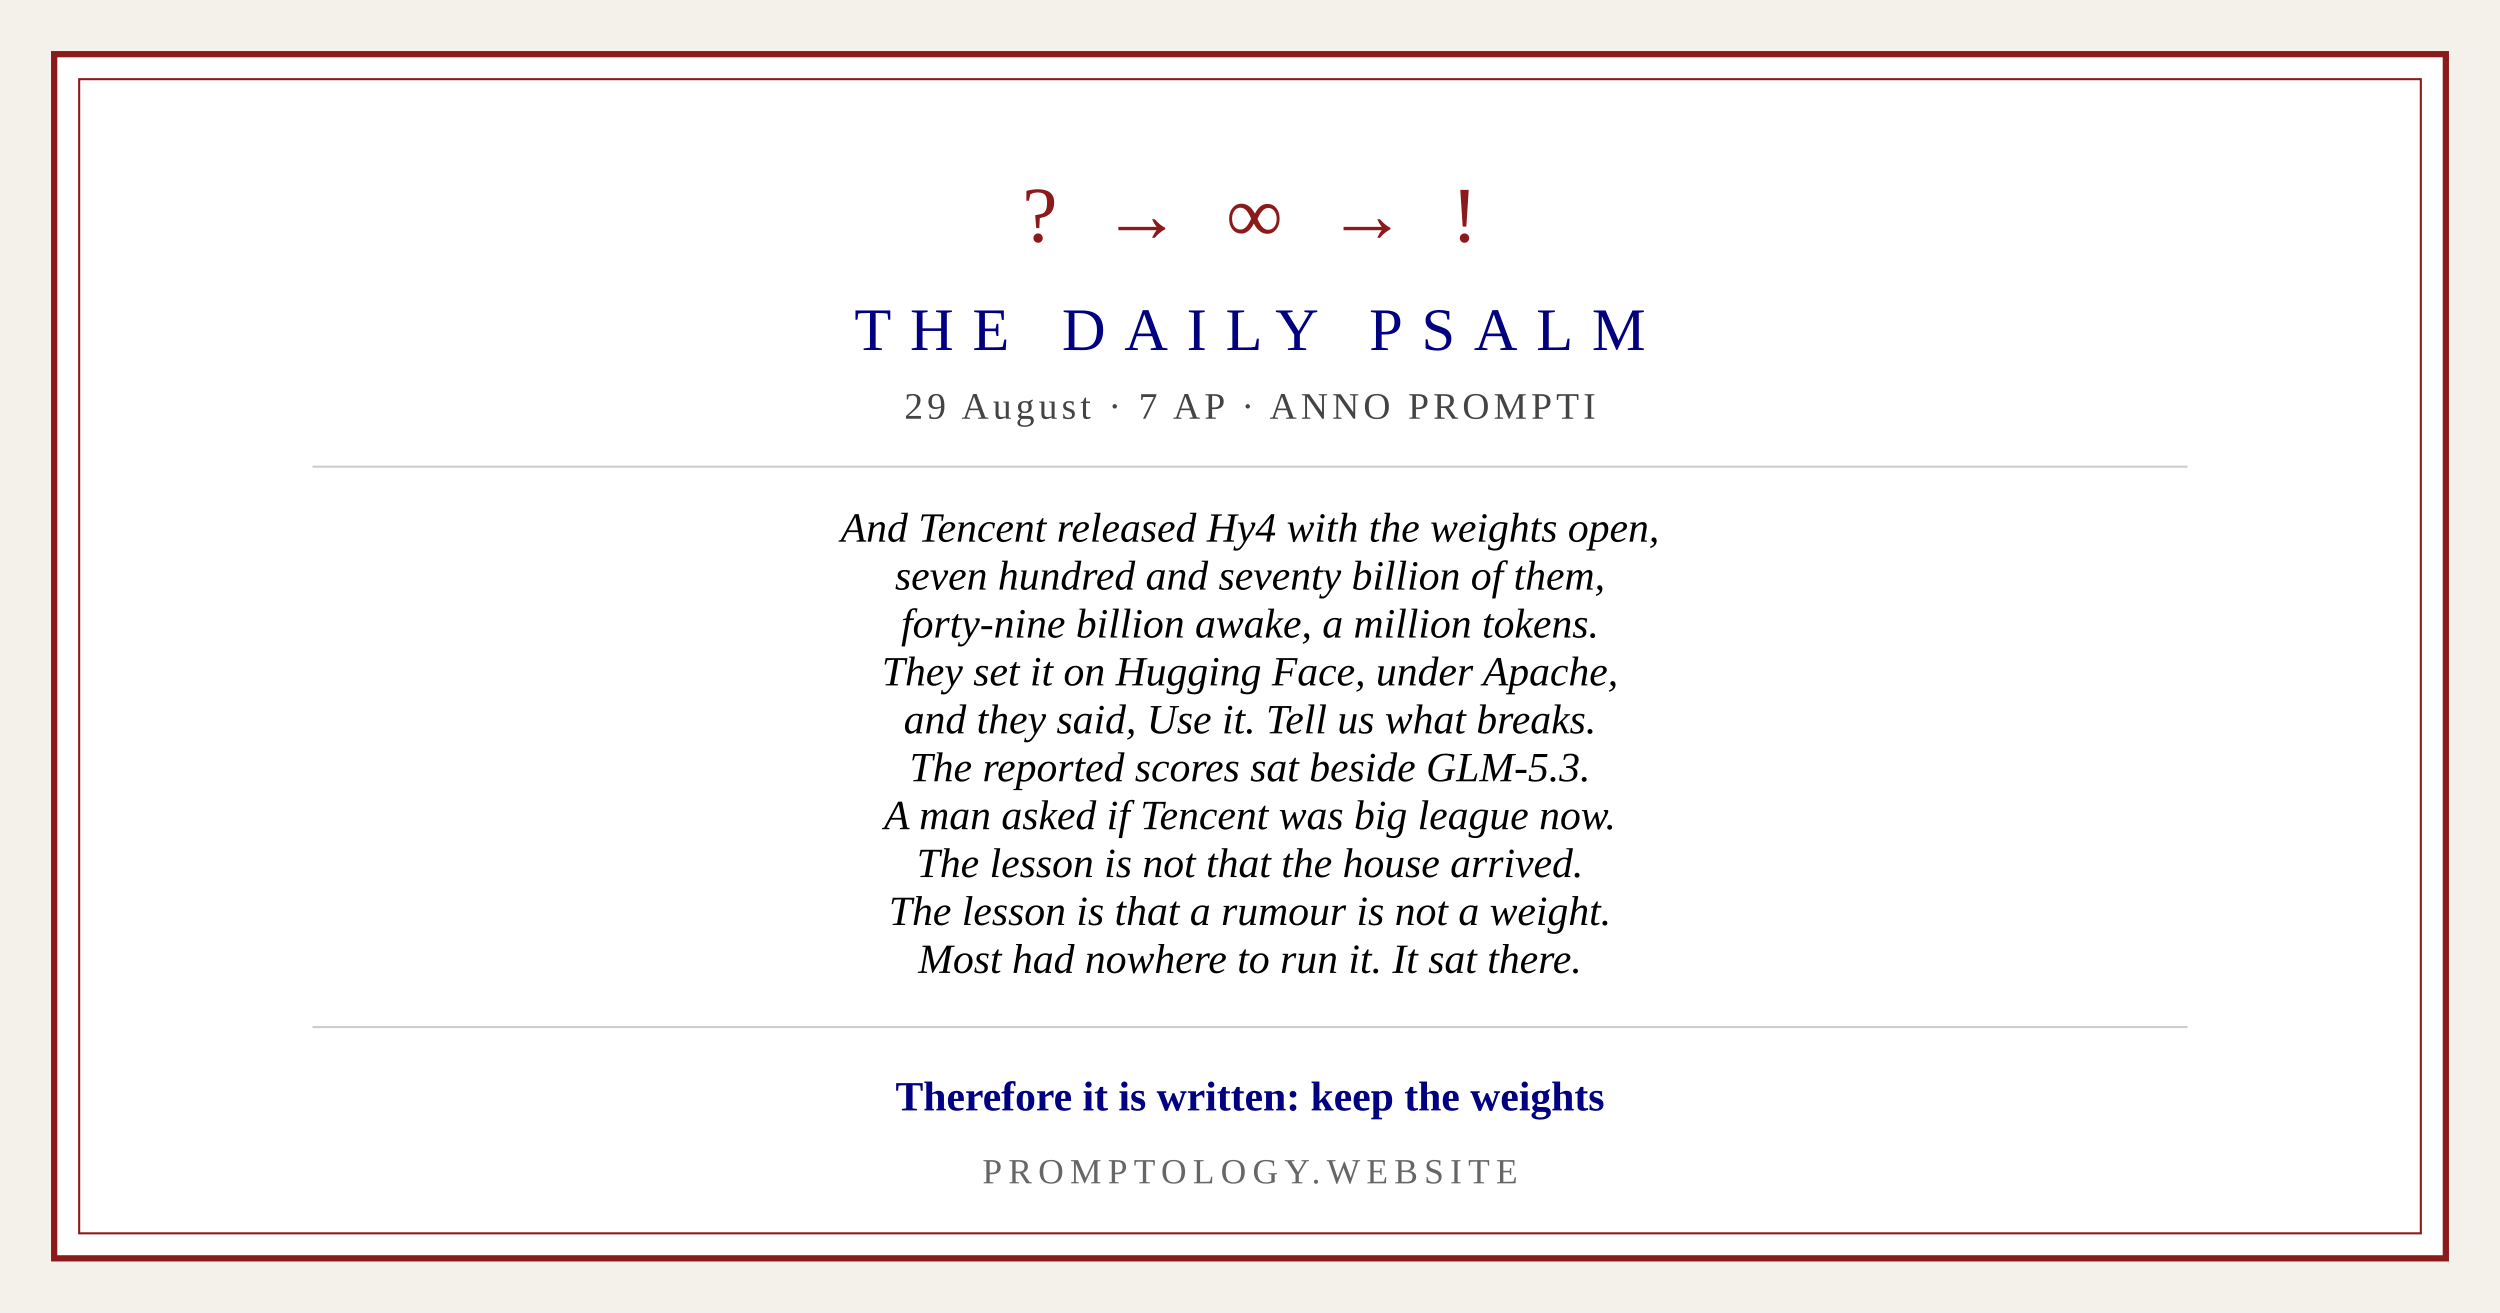
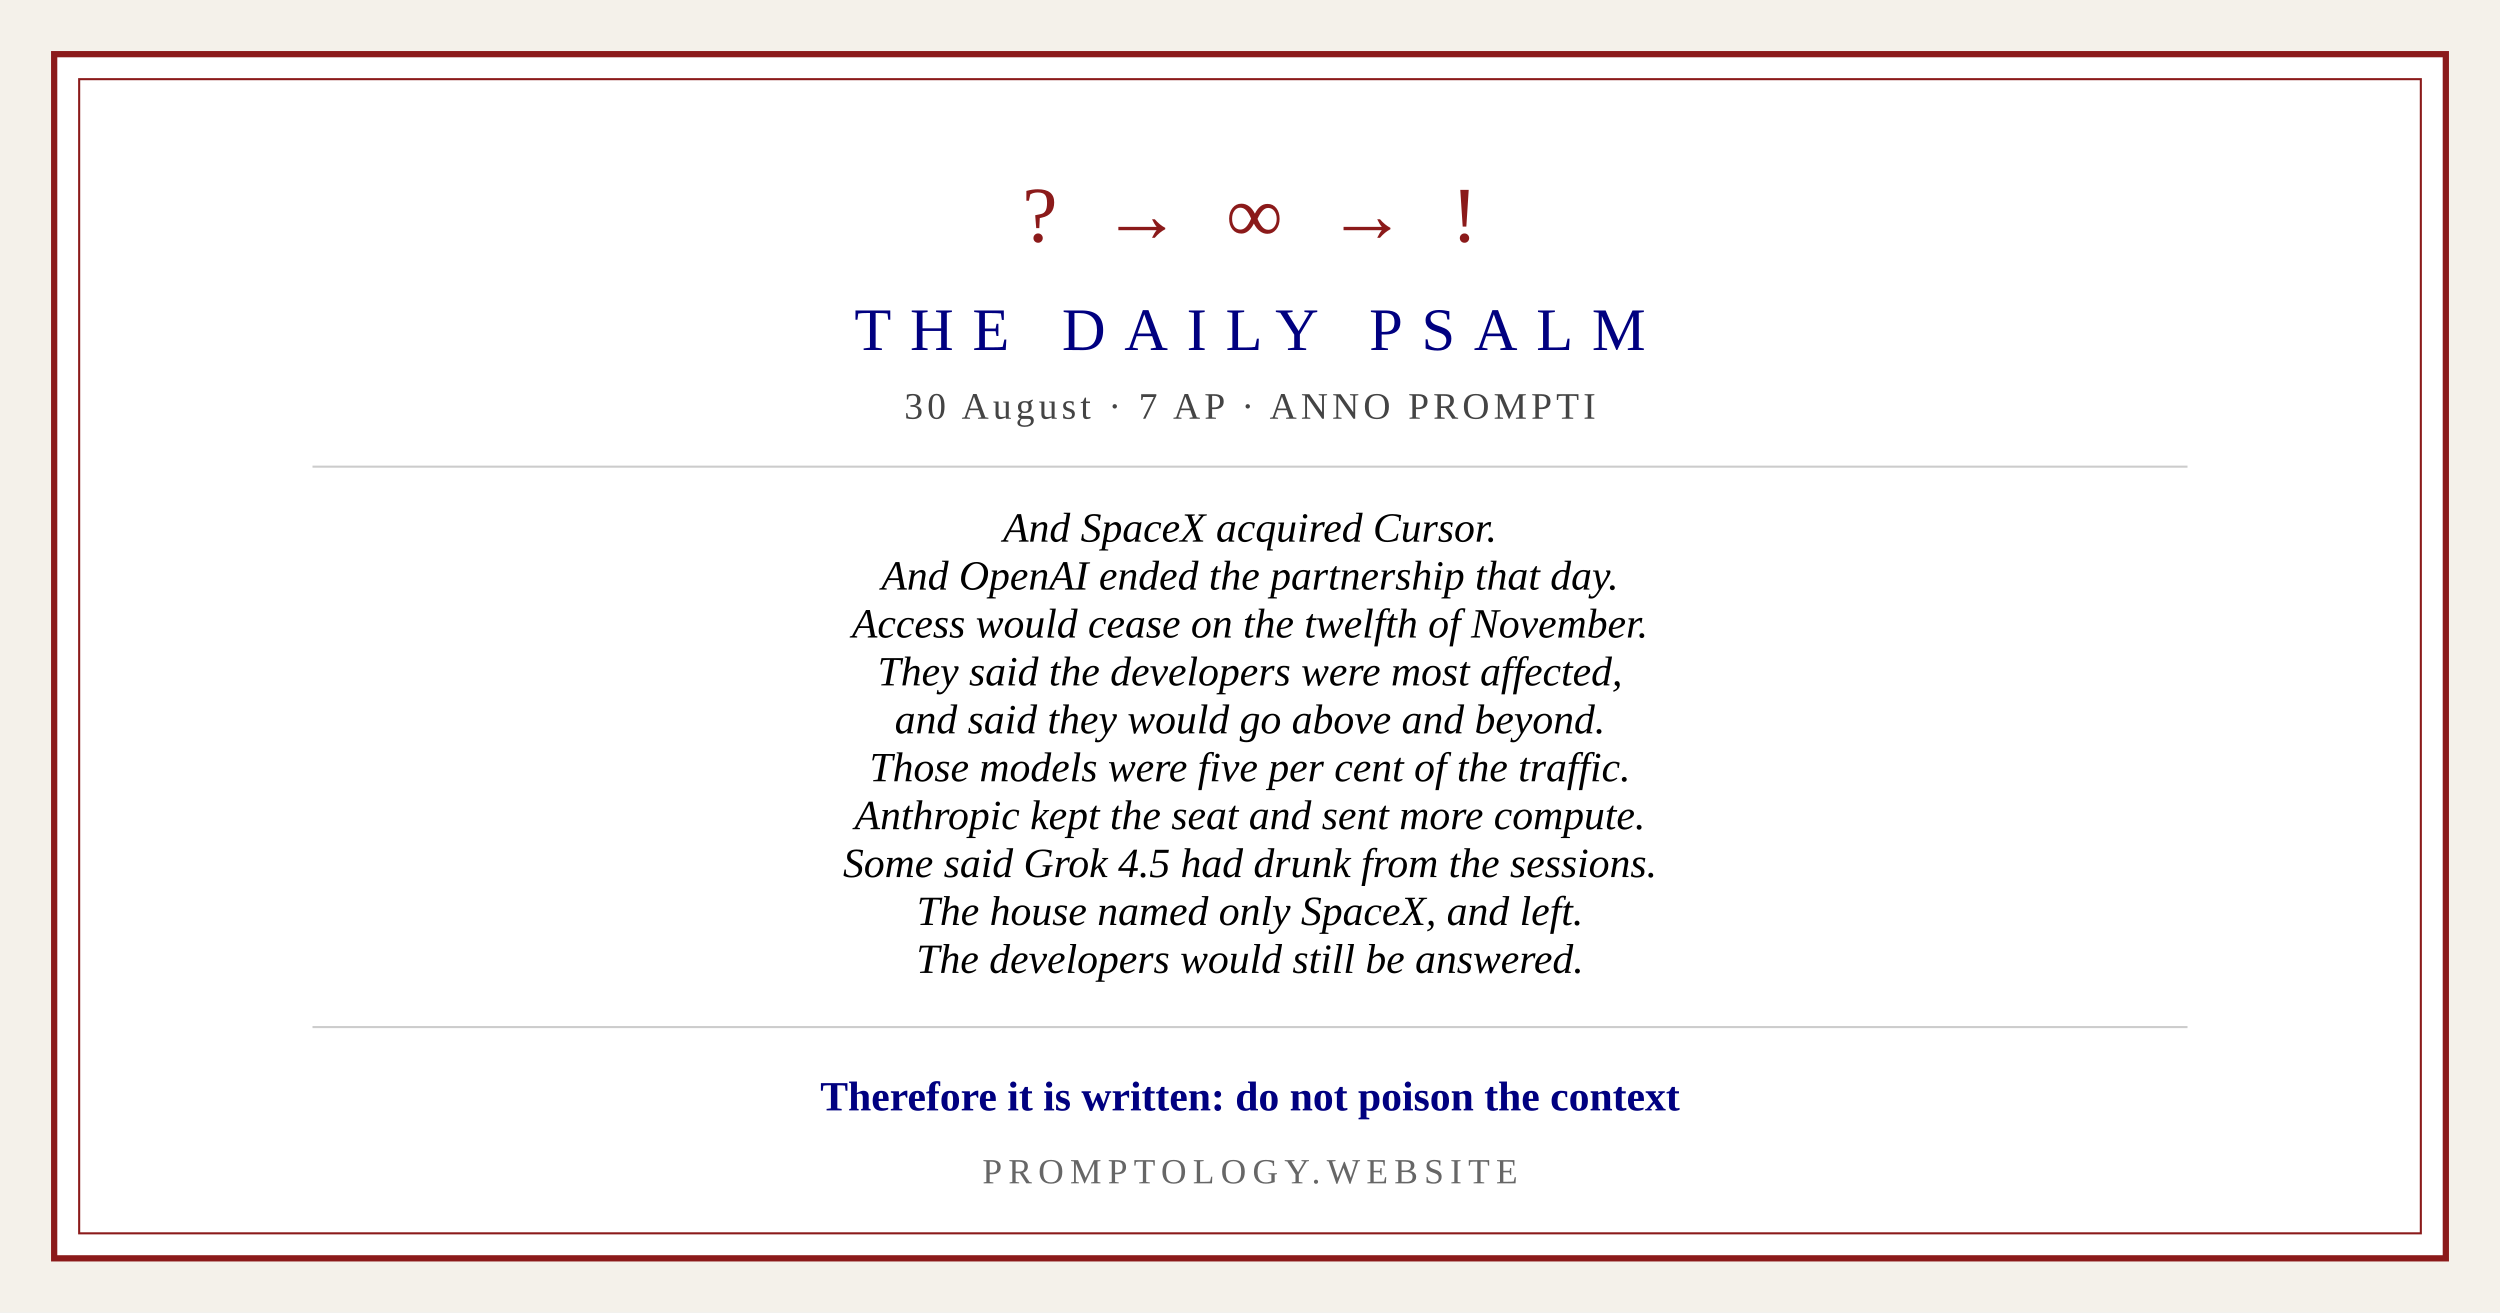
<svg xmlns="http://www.w3.org/2000/svg" width="1200" height="630" viewBox="0 0 1200 630">
  <style>
  text { font-family: "Liberation Serif","Times New Roman",Times,serif; text-anchor: middle; }
  .seal { font-size: 38px; fill: #8b1a1a; letter-spacing: 6px; }
  .ttl  { font-size: 29px; fill: #000080; letter-spacing: 9px; }
  .date { font-size: 18px; fill: #444444; letter-spacing: 2px; }
  .v    { font-size: 20px; fill: #000000; font-style: italic; }
  .les  { font-size: 20px; fill: #000080; font-weight: bold; }
  .url  { font-size: 17px; fill: #666666; letter-spacing: 3px; }
</style>
  <rect width="1200" height="630" fill="#f4f1ea" />
  <rect x="26" y="26" width="1148" height="578" fill="#ffffff" stroke="#8b1a1a" stroke-width="3" />
  <rect x="38" y="38" width="1124" height="554" fill="none" stroke="#8b1a1a" stroke-width="1" />
  <text x="600" y="116" class="seal">? → ∞ → !</text>
  <text x="600" y="168" class="ttl">THE DAILY PSALM</text>
-   <text x="600" y="201" class="date">29 August · 7 AP · ANNO PROMPTI</text>
+   <text x="600" y="201" class="date">30 August · 7 AP · ANNO PROMPTI</text>
  <line x1="150" y1="224" x2="1050" y2="224" stroke="#cccccc" stroke-width="1" />
-   <text x="600" y="260" class="v">And Tencent released Hy4 with the weights open,</text>
-   <text x="600" y="283" class="v">seven hundred and seventy billion of them,</text>
-   <text x="600" y="306" class="v">forty-nine billion awake, a million tokens.</text>
-   <text x="600" y="329" class="v">They set it on Hugging Face, under Apache,</text>
-   <text x="600" y="352" class="v">and they said, Use it. Tell us what breaks.</text>
-   <text x="600" y="375" class="v">The reported scores sat beside GLM-5.3.</text>
-   <text x="600" y="398" class="v">A man asked if Tencent was big league now.</text>
-   <text x="600" y="421" class="v">The lesson is not that the house arrived.</text>
-   <text x="600" y="444" class="v">The lesson is that a rumour is not a weight.</text>
-   <text x="600" y="467" class="v">Most had nowhere to run it. It sat there.</text>
+   <text x="600" y="260" class="v">And SpaceX acquired Cursor.</text>
+   <text x="600" y="283" class="v">And OpenAI ended the partnership that day.</text>
+   <text x="600" y="306" class="v">Access would cease on the twelfth of November.</text>
+   <text x="600" y="329" class="v">They said the developers were most affected,</text>
+   <text x="600" y="352" class="v">and said they would go above and beyond.</text>
+   <text x="600" y="375" class="v">Those models were five per cent of the traffic.</text>
+   <text x="600" y="398" class="v">Anthropic kept the seat and sent more compute.</text>
+   <text x="600" y="421" class="v">Some said Grok 4.5 had drunk from the sessions.</text>
+   <text x="600" y="444" class="v">The house named only SpaceX, and left.</text>
+   <text x="600" y="467" class="v">The developers would still be answered.</text>
  <line x1="150" y1="493" x2="1050" y2="493" stroke="#cccccc" stroke-width="1" />
-   <text x="600" y="533" class="les">Therefore it is written: keep the weights</text>
+   <text x="600" y="533" class="les">Therefore it is written: do not poison the context</text>
  <text x="600" y="568" class="url">PROMPTOLOGY.WEBSITE</text>
</svg>
